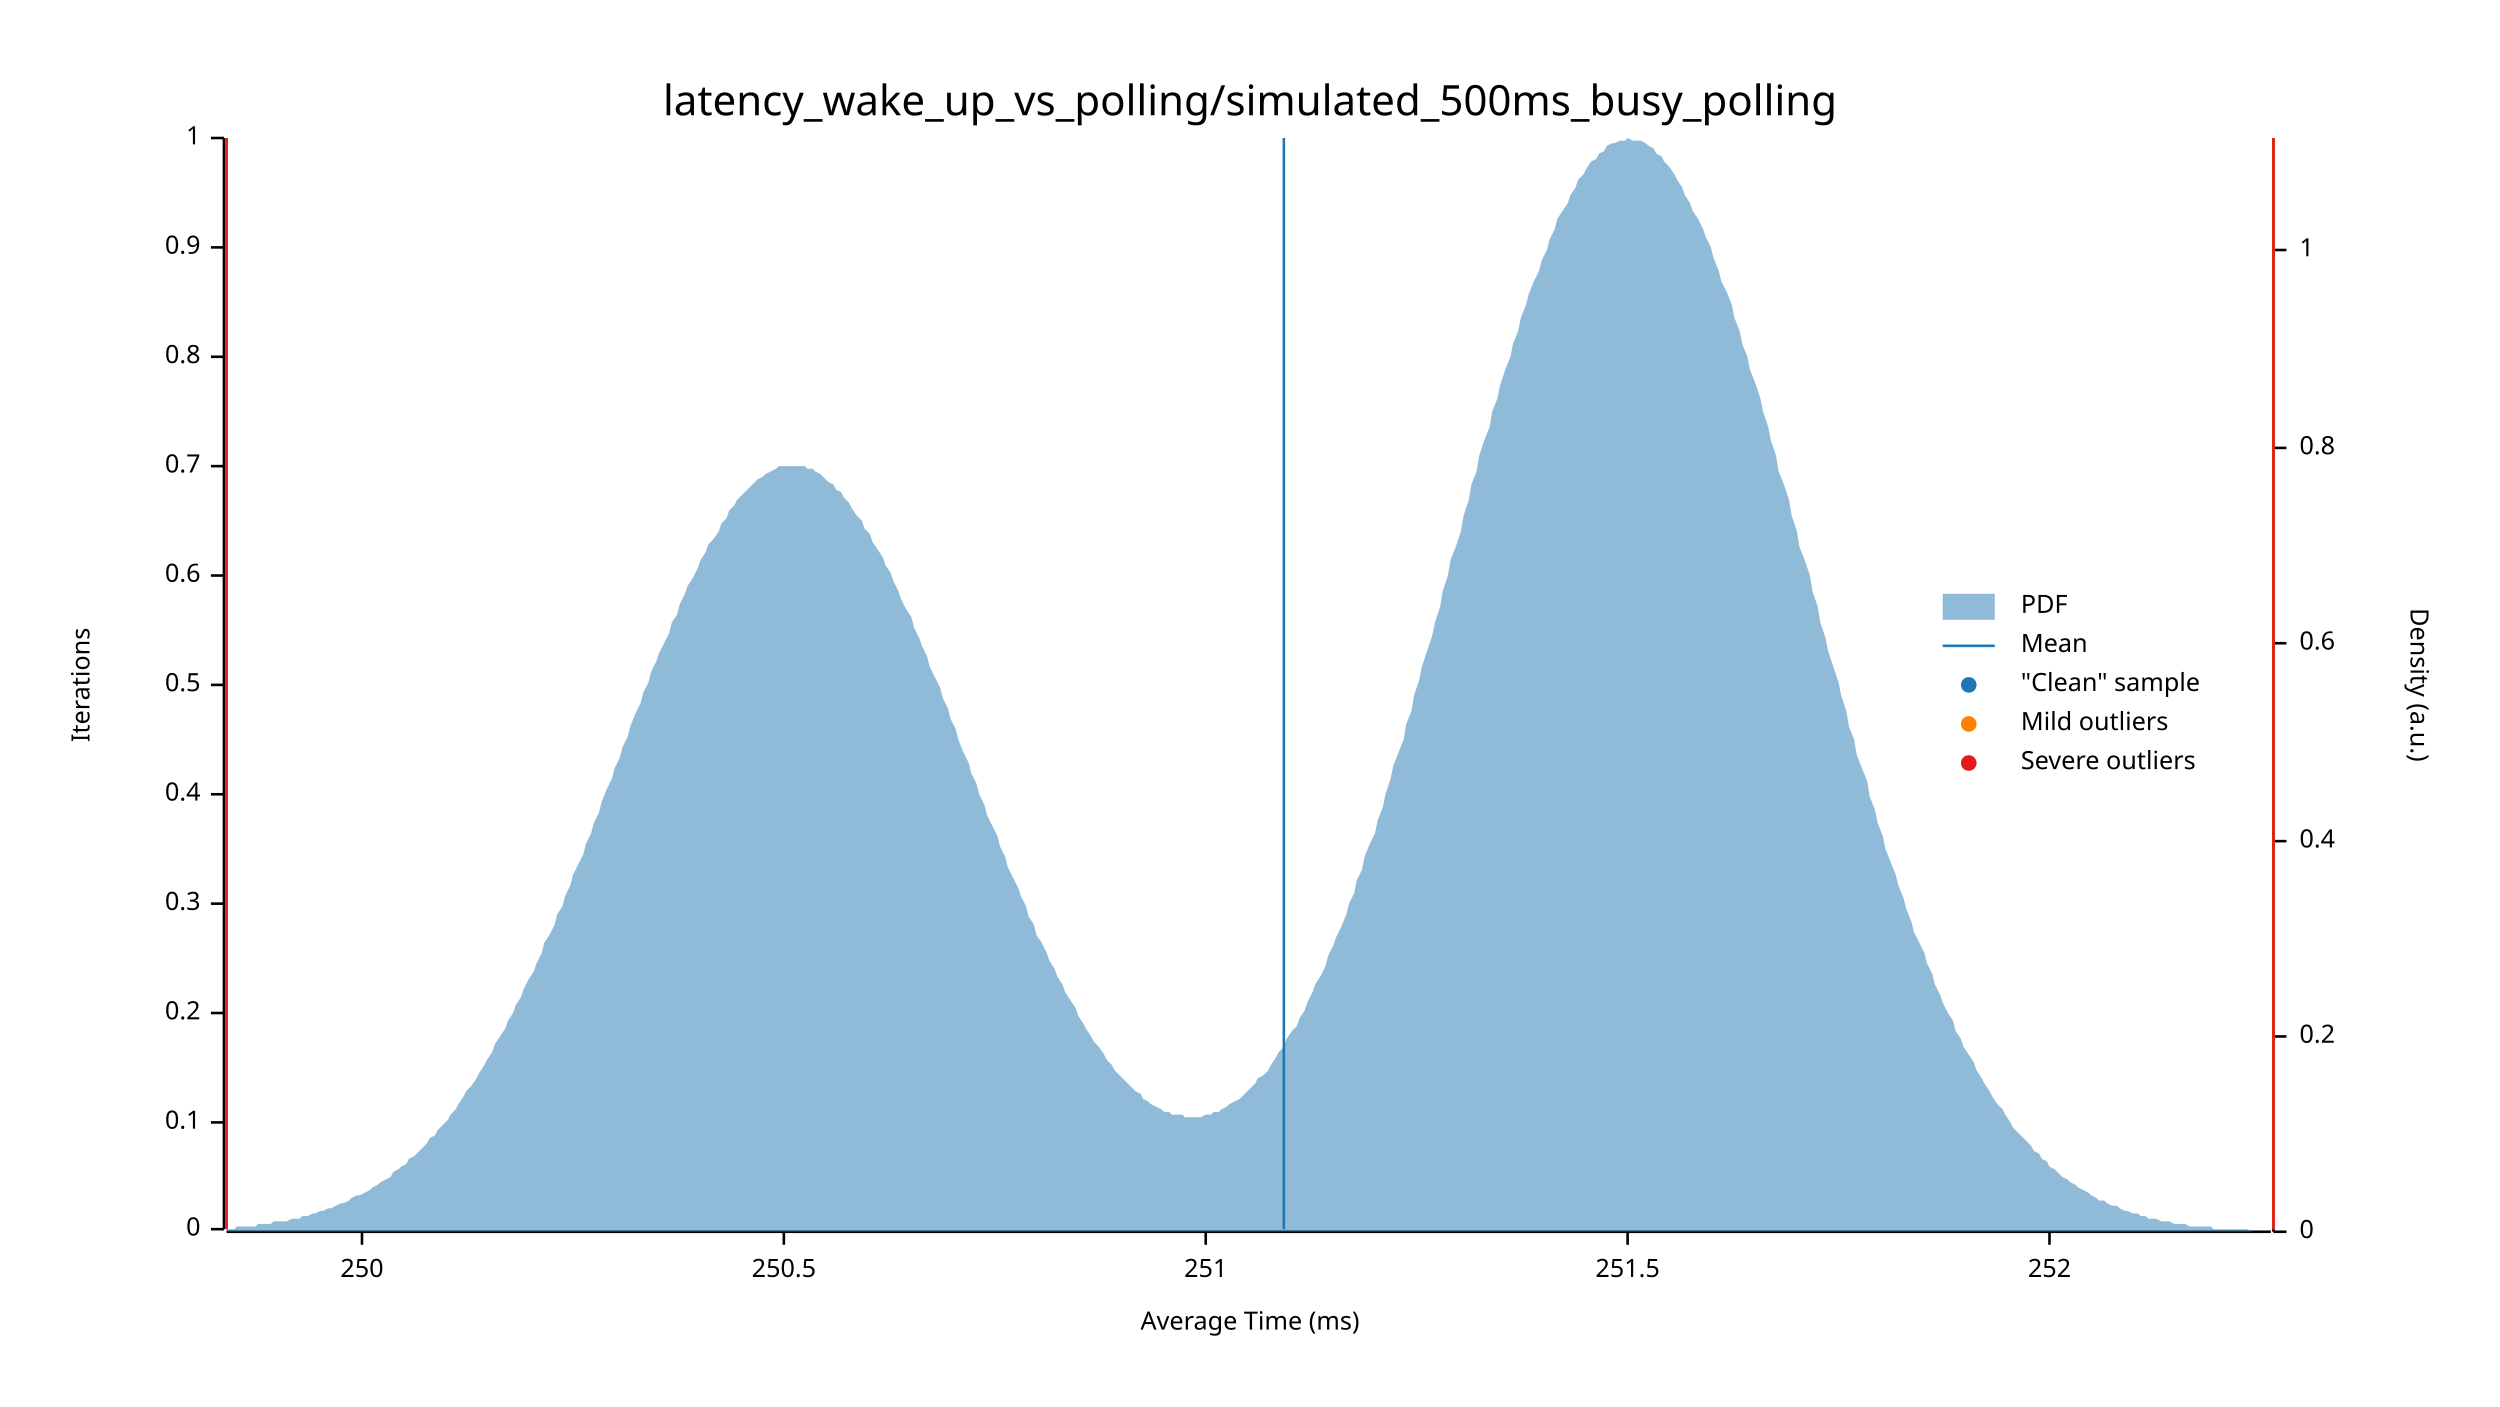
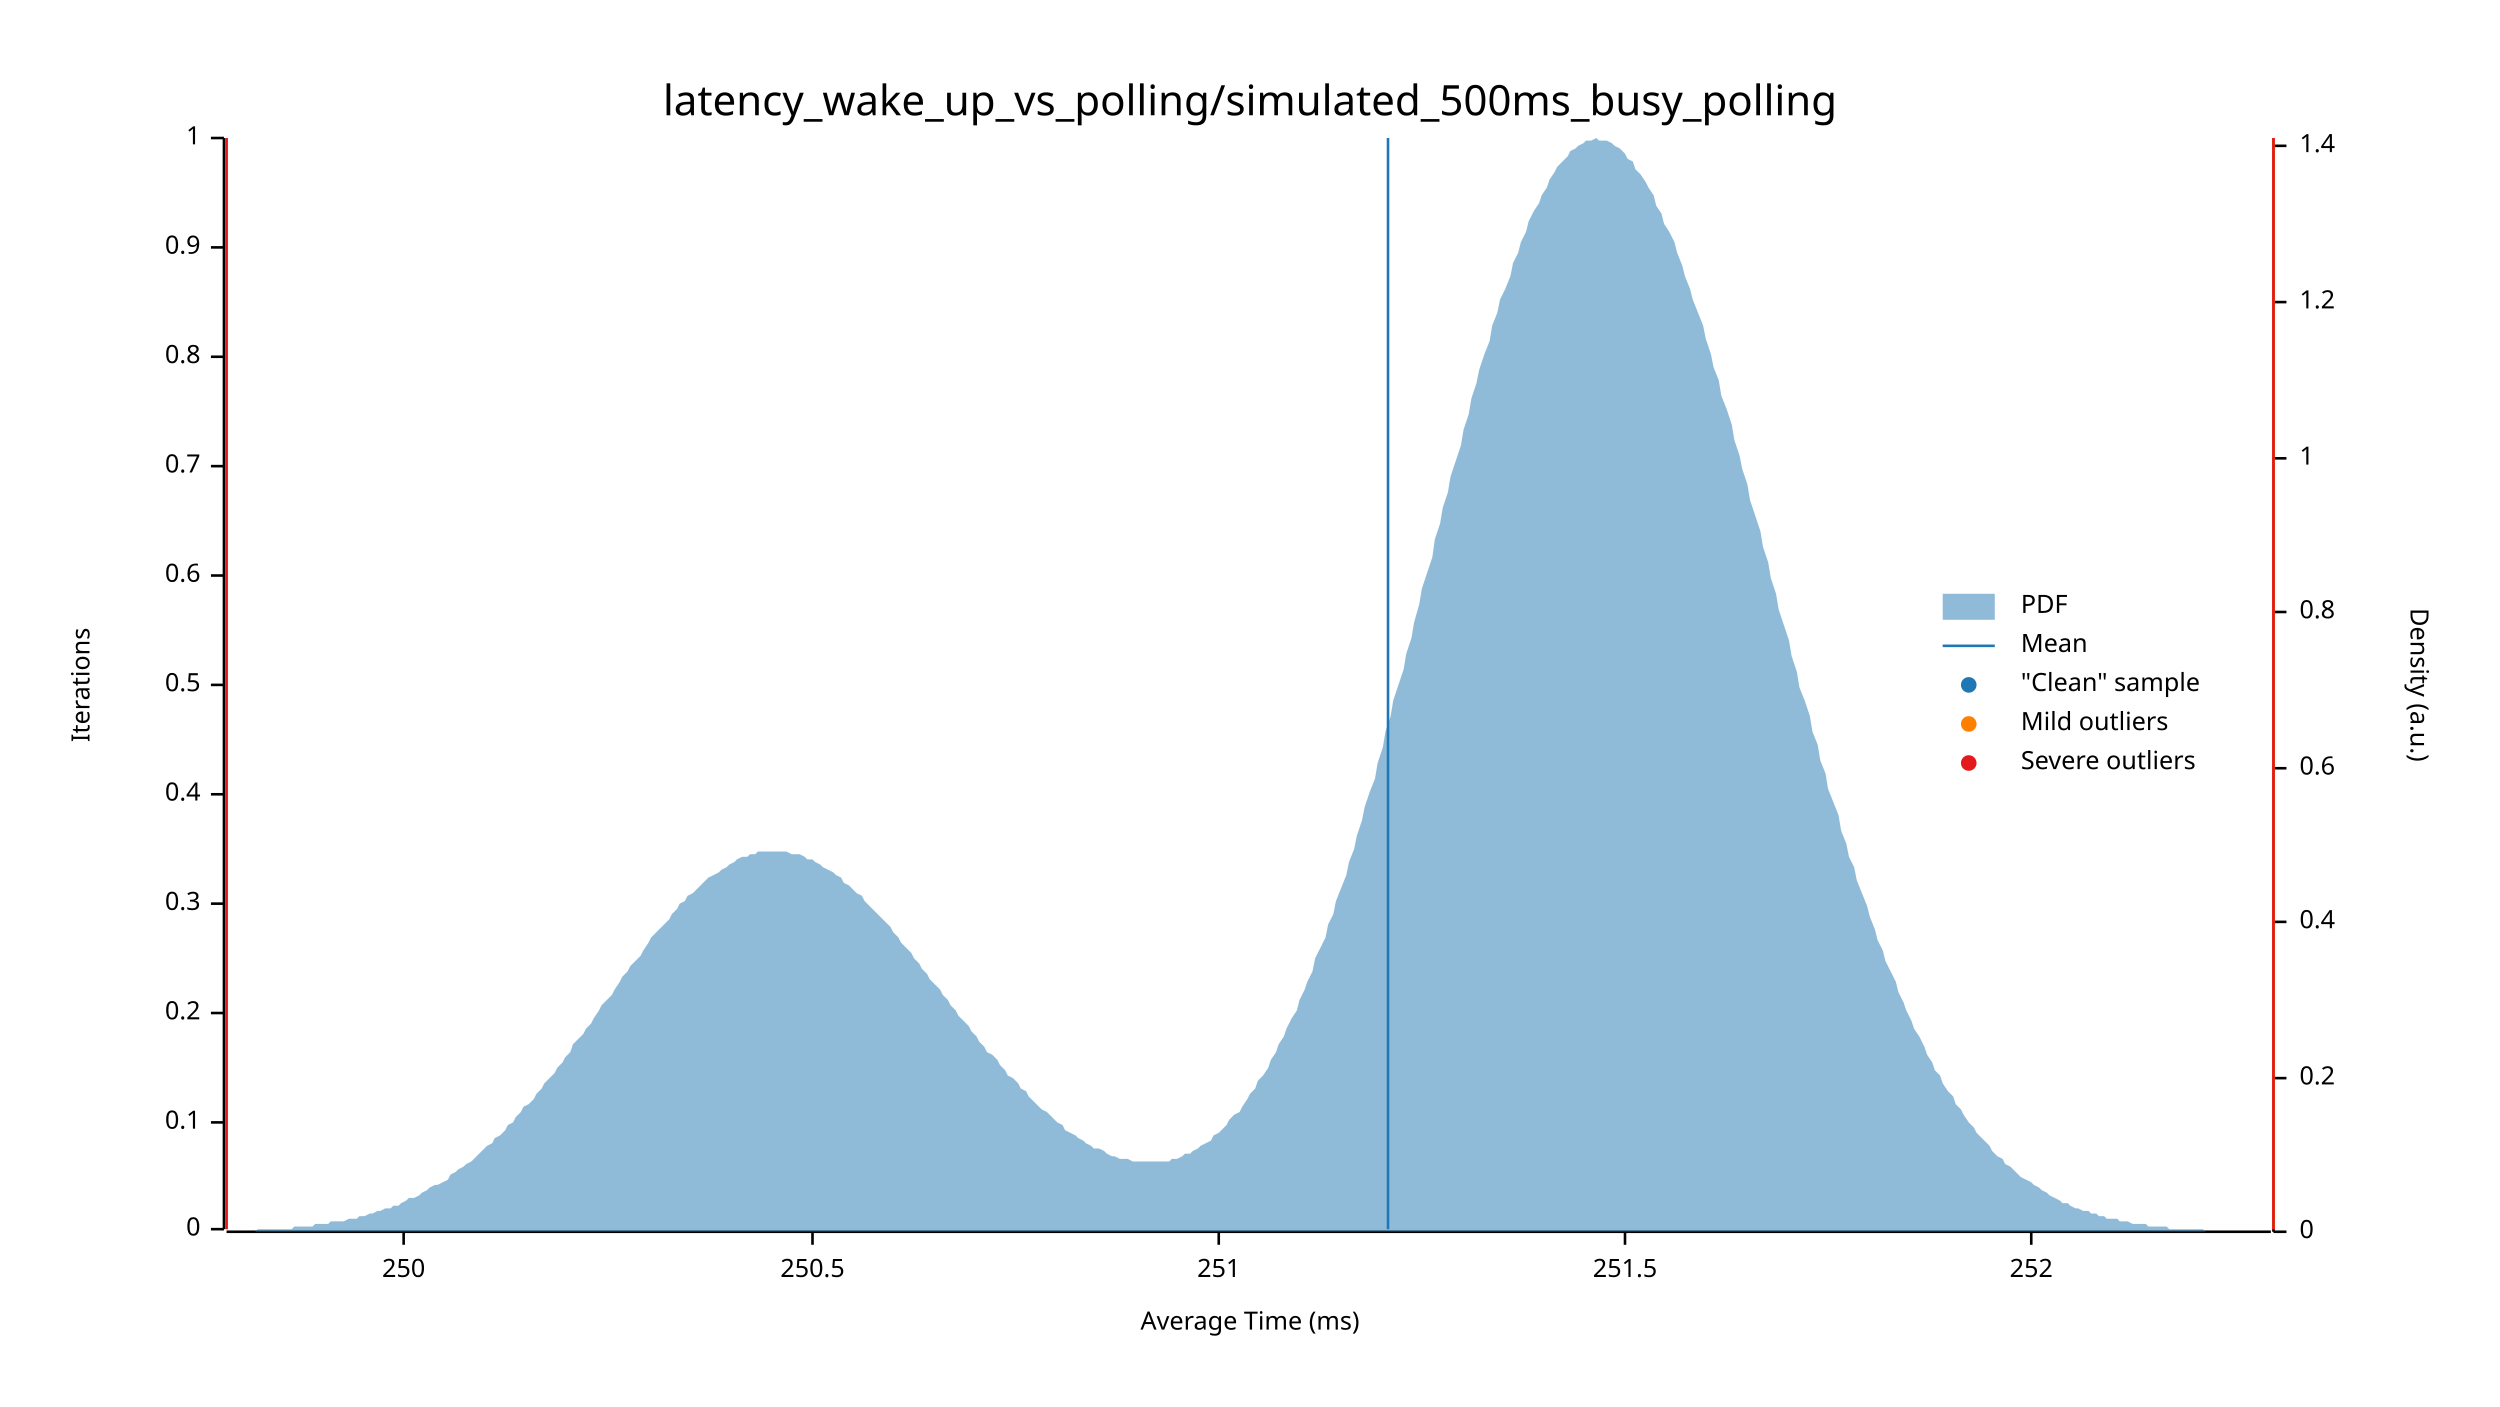
<svg xmlns="http://www.w3.org/2000/svg" width="960" height="540" viewBox="0 0 960 540">
  <text x="480" y="32" dy="0.76em" text-anchor="middle" font-family="sans-serif" font-size="16.129" opacity="1" fill="#000000">
latency_wake_up_vs_polling/simulated_500ms_busy_polling
</text>
  <text x="27" y="263" dy="0.76em" text-anchor="middle" font-family="sans-serif" font-size="9.677" opacity="1" fill="#000000" transform="rotate(270, 27, 263)">
Iterations
</text>
  <text x="480" y="513" dy="-0.5ex" text-anchor="middle" font-family="sans-serif" font-size="9.677" opacity="1" fill="#000000">
Average Time (ms)
</text>
  <polyline fill="none" opacity="1" stroke="#000000" stroke-width="1" points="86,53 86,472 " />
  <text x="77" y="472" dy="0.5ex" text-anchor="end" font-family="sans-serif" font-size="9.677" opacity="1" fill="#000000">
0
</text>
  <polyline fill="none" opacity="1" stroke="#000000" stroke-width="1" points="81,472 86,472 " />
  <text x="77" y="431" dy="0.5ex" text-anchor="end" font-family="sans-serif" font-size="9.677" opacity="1" fill="#000000">
0.1
</text>
  <polyline fill="none" opacity="1" stroke="#000000" stroke-width="1" points="81,431 86,431 " />
  <text x="77" y="389" dy="0.5ex" text-anchor="end" font-family="sans-serif" font-size="9.677" opacity="1" fill="#000000">
0.2
</text>
  <polyline fill="none" opacity="1" stroke="#000000" stroke-width="1" points="81,389 86,389 " />
  <text x="77" y="347" dy="0.5ex" text-anchor="end" font-family="sans-serif" font-size="9.677" opacity="1" fill="#000000">
0.3
</text>
  <polyline fill="none" opacity="1" stroke="#000000" stroke-width="1" points="81,347 86,347 " />
  <text x="77" y="305" dy="0.5ex" text-anchor="end" font-family="sans-serif" font-size="9.677" opacity="1" fill="#000000">
0.4
</text>
  <polyline fill="none" opacity="1" stroke="#000000" stroke-width="1" points="81,305 86,305 " />
  <text x="77" y="263" dy="0.5ex" text-anchor="end" font-family="sans-serif" font-size="9.677" opacity="1" fill="#000000">
0.5
</text>
  <polyline fill="none" opacity="1" stroke="#000000" stroke-width="1" points="81,263 86,263 " />
  <text x="77" y="221" dy="0.5ex" text-anchor="end" font-family="sans-serif" font-size="9.677" opacity="1" fill="#000000">
0.6
</text>
  <polyline fill="none" opacity="1" stroke="#000000" stroke-width="1" points="81,221 86,221 " />
  <text x="77" y="179" dy="0.5ex" text-anchor="end" font-family="sans-serif" font-size="9.677" opacity="1" fill="#000000">
0.7
</text>
  <polyline fill="none" opacity="1" stroke="#000000" stroke-width="1" points="81,179 86,179 " />
  <text x="77" y="137" dy="0.5ex" text-anchor="end" font-family="sans-serif" font-size="9.677" opacity="1" fill="#000000">
0.8
</text>
  <polyline fill="none" opacity="1" stroke="#000000" stroke-width="1" points="81,137 86,137 " />
  <text x="77" y="95" dy="0.5ex" text-anchor="end" font-family="sans-serif" font-size="9.677" opacity="1" fill="#000000">
0.9
</text>
  <polyline fill="none" opacity="1" stroke="#000000" stroke-width="1" points="81,95 86,95 " />
  <text x="77" y="53" dy="0.5ex" text-anchor="end" font-family="sans-serif" font-size="9.677" opacity="1" fill="#000000">
1
</text>
  <polyline fill="none" opacity="1" stroke="#000000" stroke-width="1" points="81,53 86,53 " />
  <polyline fill="none" opacity="1" stroke="#000000" stroke-width="1" points="87,473 872,473 " />
-   <text x="139" y="483" dy="0.76em" text-anchor="middle" font-family="sans-serif" font-size="9.677" opacity="1" fill="#000000">
+   <text x="155" y="483" dy="0.76em" text-anchor="middle" font-family="sans-serif" font-size="9.677" opacity="1" fill="#000000">
250
</text>
-   <polyline fill="none" opacity="1" stroke="#000000" stroke-width="1" points="139,473 139,478 " />
-   <text x="301" y="483" dy="0.76em" text-anchor="middle" font-family="sans-serif" font-size="9.677" opacity="1" fill="#000000">
+   <polyline fill="none" opacity="1" stroke="#000000" stroke-width="1" points="155,473 155,478 " />
+   <text x="312" y="483" dy="0.76em" text-anchor="middle" font-family="sans-serif" font-size="9.677" opacity="1" fill="#000000">
250.5
</text>
-   <polyline fill="none" opacity="1" stroke="#000000" stroke-width="1" points="301,473 301,478 " />
-   <text x="463" y="483" dy="0.76em" text-anchor="middle" font-family="sans-serif" font-size="9.677" opacity="1" fill="#000000">
+   <polyline fill="none" opacity="1" stroke="#000000" stroke-width="1" points="312,473 312,478 " />
+   <text x="468" y="483" dy="0.76em" text-anchor="middle" font-family="sans-serif" font-size="9.677" opacity="1" fill="#000000">
251
</text>
-   <polyline fill="none" opacity="1" stroke="#000000" stroke-width="1" points="463,473 463,478 " />
-   <text x="625" y="483" dy="0.76em" text-anchor="middle" font-family="sans-serif" font-size="9.677" opacity="1" fill="#000000">
+   <polyline fill="none" opacity="1" stroke="#000000" stroke-width="1" points="468,473 468,478 " />
+   <text x="624" y="483" dy="0.76em" text-anchor="middle" font-family="sans-serif" font-size="9.677" opacity="1" fill="#000000">
251.5
</text>
-   <polyline fill="none" opacity="1" stroke="#000000" stroke-width="1" points="625,473 625,478 " />
-   <text x="787" y="483" dy="0.76em" text-anchor="middle" font-family="sans-serif" font-size="9.677" opacity="1" fill="#000000">
+   <polyline fill="none" opacity="1" stroke="#000000" stroke-width="1" points="624,473 624,478 " />
+   <text x="780" y="483" dy="0.76em" text-anchor="middle" font-family="sans-serif" font-size="9.677" opacity="1" fill="#000000">
252
</text>
-   <polyline fill="none" opacity="1" stroke="#000000" stroke-width="1" points="787,473 787,478 " />
+   <polyline fill="none" opacity="1" stroke="#000000" stroke-width="1" points="780,473 780,478 " />
  <text x="933" y="263" dy="0.76em" text-anchor="middle" font-family="sans-serif" font-size="9.677" opacity="1" fill="#000000" transform="rotate(90, 933, 263)">
Density (a.u.)
</text>
  <polyline fill="none" opacity="1" stroke="#000000" stroke-width="1" points="873,53 873,473 " />
  <text x="883" y="473" dy="0.5ex" text-anchor="start" font-family="sans-serif" font-size="9.677" opacity="1" fill="#000000">
0
</text>
  <polyline fill="none" opacity="1" stroke="#000000" stroke-width="1" points="873,473 878,473 " />
-   <text x="883" y="398" dy="0.5ex" text-anchor="start" font-family="sans-serif" font-size="9.677" opacity="1" fill="#000000">
+   <text x="883" y="414" dy="0.5ex" text-anchor="start" font-family="sans-serif" font-size="9.677" opacity="1" fill="#000000">
0.2
</text>
-   <polyline fill="none" opacity="1" stroke="#000000" stroke-width="1" points="873,398 878,398 " />
-   <text x="883" y="323" dy="0.5ex" text-anchor="start" font-family="sans-serif" font-size="9.677" opacity="1" fill="#000000">
+   <polyline fill="none" opacity="1" stroke="#000000" stroke-width="1" points="873,414 878,414 " />
+   <text x="883" y="354" dy="0.5ex" text-anchor="start" font-family="sans-serif" font-size="9.677" opacity="1" fill="#000000">
0.4
</text>
-   <polyline fill="none" opacity="1" stroke="#000000" stroke-width="1" points="873,323 878,323 " />
-   <text x="883" y="247" dy="0.5ex" text-anchor="start" font-family="sans-serif" font-size="9.677" opacity="1" fill="#000000">
+   <polyline fill="none" opacity="1" stroke="#000000" stroke-width="1" points="873,354 878,354 " />
+   <text x="883" y="295" dy="0.5ex" text-anchor="start" font-family="sans-serif" font-size="9.677" opacity="1" fill="#000000">
0.6
</text>
-   <polyline fill="none" opacity="1" stroke="#000000" stroke-width="1" points="873,247 878,247 " />
-   <text x="883" y="172" dy="0.5ex" text-anchor="start" font-family="sans-serif" font-size="9.677" opacity="1" fill="#000000">
+   <polyline fill="none" opacity="1" stroke="#000000" stroke-width="1" points="873,295 878,295 " />
+   <text x="883" y="235" dy="0.5ex" text-anchor="start" font-family="sans-serif" font-size="9.677" opacity="1" fill="#000000">
0.8
</text>
-   <polyline fill="none" opacity="1" stroke="#000000" stroke-width="1" points="873,172 878,172 " />
-   <text x="883" y="96" dy="0.5ex" text-anchor="start" font-family="sans-serif" font-size="9.677" opacity="1" fill="#000000">
+   <polyline fill="none" opacity="1" stroke="#000000" stroke-width="1" points="873,235 878,235 " />
+   <text x="883" y="176" dy="0.5ex" text-anchor="start" font-family="sans-serif" font-size="9.677" opacity="1" fill="#000000">
1
</text>
-   <polyline fill="none" opacity="1" stroke="#000000" stroke-width="1" points="873,96 878,96 " />
-   <polygon opacity="0.5" fill="#1F78B4" points="87,472 88,472 90,472 91,471 93,471 94,471 96,471 98,471 99,470 101,470 102,470 104,470 105,469 107,469 109,469 110,469 112,468 113,468 115,468 116,467 118,467 120,466 121,466 123,465 124,465 126,464 127,464 129,463 131,462 132,462 134,461 135,460 137,459 138,459 140,458 142,457 143,456 145,455 146,454 148,453 150,452 151,450 153,449 154,448 156,447 157,445 159,444 161,442 162,441 164,439 165,437 167,436 168,434 170,432 172,430 173,428 175,426 176,424 178,421 179,419 181,417 183,414 184,412 186,409 187,407 189,404 190,401 192,398 194,395 195,392 197,389 198,386 200,383 201,380 203,376 205,373 206,370 208,366 209,362 211,359 213,355 214,351 216,348 217,344 219,340 220,336 222,332 224,328 225,324 227,320 228,316 230,312 231,308 233,303 235,299 236,295 238,291 239,287 241,283 242,279 244,274 246,270 247,266 249,262 250,258 252,254 253,251 255,247 257,243 258,239 260,236 261,232 263,228 264,225 266,222 268,218 269,215 271,212 272,209 274,207 276,204 277,201 279,199 280,196 282,194 283,192 285,190 287,188 288,187 290,185 291,184 293,183 294,182 296,181 298,180 299,179 301,179 302,179 304,179 305,179 307,179 309,179 310,180 312,180 313,181 315,182 316,183 318,185 320,186 321,188 323,189 324,191 326,193 327,195 329,198 331,200 332,203 334,205 335,208 337,211 339,214 340,217 342,220 343,223 345,227 346,230 348,234 350,237 351,241 353,245 354,248 356,252 357,256 359,260 361,264 362,268 364,272 365,276 367,280 368,284 370,289 372,293 373,297 375,301 376,305 378,309 379,313 381,317 383,321 384,325 386,329 387,333 389,337 391,341 392,344 394,348 395,352 397,355 398,359 400,362 402,366 403,369 405,372 406,375 408,378 409,381 411,384 413,387 414,390 416,393 417,395 419,398 420,400 422,402 424,405 425,407 427,409 428,411 430,413 431,414 433,416 435,418 436,419 438,420 439,422 441,423 442,424 444,425 446,426 447,427 449,427 450,428 452,428 454,428 455,429 457,429 458,429 460,429 461,429 463,428 465,428 466,427 468,427 469,426 471,425 472,424 474,423 476,422 477,421 479,419 480,418 482,416 483,414 485,413 487,411 488,409 490,406 491,404 493,402 494,399 496,396 498,394 499,391 501,388 502,385 504,381 505,378 507,375 509,371 510,367 512,363 513,360 515,356 517,351 518,347 520,343 521,338 523,334 524,329 526,324 528,320 529,315 531,310 532,305 534,299 535,294 537,289 539,284 540,278 542,273 543,267 545,261 546,256 548,250 550,244 551,239 553,233 554,227 556,221 557,215 559,210 561,204 562,198 564,192 565,186 567,181 568,175 570,169 572,164 573,158 575,153 576,148 578,142 580,137 581,132 583,127 584,122 586,117 587,113 589,108 591,104 592,100 594,96 595,92 597,88 598,84 600,81 602,78 603,75 605,72 606,69 608,67 609,65 611,62 613,61 614,59 616,58 617,56 619,55 620,55 622,54 624,54 625,53 627,54 628,54 630,54 632,55 633,56 635,57 636,59 638,60 639,62 641,64 643,67 644,69 646,72 647,75 649,78 650,81 652,84 654,88 655,91 657,95 658,99 660,104 661,108 663,112 665,117 666,122 668,127 669,132 671,137 672,142 674,147 676,153 677,158 679,164 680,169 682,175 683,181 685,186 687,192 688,198 690,204 691,210 693,215 695,221 696,227 698,233 699,239 701,245 702,250 704,256 706,262 707,267 709,273 710,279 712,284 713,290 715,295 717,300 718,306 720,311 721,316 723,321 724,326 726,331 728,336 729,340 731,345 732,349 734,354 735,358 737,362 739,366 740,370 742,374 743,378 745,382 746,385 748,389 750,392 751,396 753,399 754,402 756,405 758,408 759,411 761,414 762,416 764,419 765,421 767,424 769,426 770,428 772,431 773,433 775,435 776,436 778,438 780,440 781,442 783,443 784,445 786,446 787,448 789,449 791,451 792,452 794,453 795,454 797,455 798,456 800,457 802,458 803,459 805,460 806,461 808,461 809,462 811,463 813,463 814,464 816,465 817,465 819,466 821,466 822,467 824,467 825,468 827,468 828,468 830,469 832,469 833,469 835,470 836,470 838,470 839,470 841,471 843,471 844,471 846,471 847,471 849,471 850,472 852,472 854,472 855,472 857,472 858,472 860,472 861,472 863,472 865,473 866,473 868,473 869,473 871,473 873,473 873,473 87,473 " />
-   <polyline fill="none" opacity="1" stroke="#1F78B4" stroke-width="1" points="493,472 493,53 " />
+   <polyline fill="none" opacity="1" stroke="#000000" stroke-width="1" points="873,176 878,176 " />
+   <text x="883" y="116" dy="0.5ex" text-anchor="start" font-family="sans-serif" font-size="9.677" opacity="1" fill="#000000">
+ 1.2
+ </text>
+   <polyline fill="none" opacity="1" stroke="#000000" stroke-width="1" points="873,116 878,116 " />
+   <text x="883" y="56" dy="0.5ex" text-anchor="start" font-family="sans-serif" font-size="9.677" opacity="1" fill="#000000">
+ 1.4
+ </text>
+   <polyline fill="none" opacity="1" stroke="#000000" stroke-width="1" points="873,56 878,56 " />
+   <polygon opacity="0.5" fill="#1F78B4" points="87,473 88,473 90,473 91,473 93,473 94,473 96,473 98,473 99,472 101,472 102,472 104,472 105,472 107,472 109,472 110,472 112,472 113,471 115,471 116,471 118,471 120,471 121,470 123,470 124,470 126,470 127,469 129,469 131,469 132,469 134,468 135,468 137,468 138,467 140,467 142,466 143,466 145,465 146,465 148,464 150,464 151,463 153,463 154,462 156,461 157,460 159,460 161,459 162,458 164,457 165,456 167,455 168,455 170,454 172,453 173,451 175,450 176,449 178,448 179,447 181,446 183,444 184,443 186,441 187,440 189,439 190,437 192,436 194,434 195,432 197,431 198,429 200,427 201,425 203,424 205,422 206,420 208,418 209,416 211,414 213,412 214,410 216,408 217,406 219,404 220,401 222,399 224,397 225,395 227,393 228,391 230,388 231,386 233,384 235,382 236,380 238,377 239,375 241,373 242,371 244,369 246,367 247,365 249,362 250,360 252,358 253,357 255,355 257,353 258,351 260,349 261,347 263,346 264,344 266,343 268,341 269,340 271,338 272,337 274,336 276,335 277,334 279,333 280,332 282,331 283,330 285,329 287,329 288,328 290,328 291,327 293,327 294,327 296,327 298,327 299,327 301,327 302,327 304,328 305,328 307,328 309,329 310,330 312,330 313,331 315,332 316,333 318,334 320,335 321,336 323,337 324,339 326,340 327,341 329,343 331,344 332,346 334,348 335,349 337,351 339,353 340,354 342,356 343,358 345,360 346,362 348,364 350,366 351,368 353,370 354,372 356,374 357,376 359,378 361,380 362,382 364,384 365,386 367,388 368,390 370,392 372,394 373,396 375,398 376,400 378,402 379,404 381,405 383,407 384,409 386,411 387,413 389,414 391,416 392,418 394,419 395,421 397,423 398,424 400,426 402,427 403,428 405,430 406,431 408,432 409,434 411,435 413,436 414,437 416,438 417,439 419,440 420,441 422,441 424,442 425,443 427,444 428,444 430,445 431,445 433,445 435,446 436,446 438,446 439,446 441,446 442,446 444,446 446,446 447,446 449,446 450,445 452,445 454,444 455,443 457,443 458,442 460,441 461,440 463,439 465,438 466,436 468,435 469,434 471,432 472,430 474,428 476,427 477,425 479,422 480,420 482,418 483,415 485,413 487,410 488,407 490,404 491,401 493,398 494,395 496,391 498,388 499,384 501,380 502,377 504,373 505,368 507,364 509,360 510,355 512,351 513,346 515,341 517,336 518,331 520,326 521,321 523,315 524,310 526,304 528,299 529,293 531,287 532,281 534,275 535,269 537,263 539,257 540,251 542,245 543,239 545,232 546,226 548,220 550,214 551,207 553,201 554,195 556,189 557,183 559,177 561,171 562,165 564,159 565,153 567,147 568,142 570,136 572,131 573,125 575,120 576,115 578,111 580,106 581,101 583,97 584,93 586,89 587,85 589,81 591,78 592,75 594,72 595,69 597,66 598,64 600,62 602,60 603,58 605,57 606,56 608,55 609,54 611,54 613,53 614,54 616,54 617,54 619,55 620,56 622,57 624,59 625,61 627,62 628,65 630,67 632,70 633,72 635,75 636,79 638,82 639,86 641,89 643,93 644,97 646,102 647,106 649,111 650,115 652,120 654,125 655,130 657,136 658,141 660,146 661,152 663,157 665,163 666,169 668,175 669,180 671,186 672,192 674,198 676,204 677,210 679,216 680,222 682,228 683,234 685,240 687,246 688,252 690,258 691,264 693,269 695,275 696,281 698,286 699,292 701,297 702,303 704,308 706,313 707,319 709,324 710,329 712,333 713,338 715,343 717,348 718,352 720,357 721,361 723,365 724,369 726,373 728,377 729,381 731,385 732,388 734,392 735,395 737,398 739,402 740,405 742,408 743,411 745,413 746,416 748,419 750,421 751,424 753,426 754,428 756,431 758,433 759,435 761,437 762,438 764,440 765,442 767,444 769,445 770,447 772,448 773,449 775,451 776,452 778,453 780,454 781,455 783,456 784,457 786,458 787,459 789,460 791,461 792,462 794,462 795,463 797,464 798,464 800,465 802,465 803,466 805,466 806,467 808,467 809,468 811,468 813,468 814,469 816,469 817,469 819,470 821,470 822,470 824,470 825,471 827,471 828,471 830,471 832,471 833,472 835,472 836,472 838,472 839,472 841,472 843,472 844,472 846,472 847,473 849,473 850,473 852,473 854,473 855,473 857,473 858,473 860,473 861,473 863,473 865,473 866,473 868,473 869,473 871,473 873,473 873,473 87,473 " />
+   <polyline fill="none" opacity="1" stroke="#1F78B4" stroke-width="1" points="533,472 533,53 " />
  <polyline fill="none" opacity="1" stroke="#FF7F00" stroke-width="1" points="87,472 87,53 " />
  <polyline fill="none" opacity="1" stroke="#FF7F00" stroke-width="1" points="873,472 873,53 " />
  <polyline fill="none" opacity="1" stroke="#E31A1C" stroke-width="1" points="87,472 87,53 " />
  <polyline fill="none" opacity="1" stroke="#E31A1C" stroke-width="1" points="873,472 873,53 " />
  <text x="776" y="228" dy="0.76em" text-anchor="start" font-family="sans-serif" font-size="9.677" opacity="1" fill="#000000">
PDF
</text>
  <text x="776" y="243" dy="0.76em" text-anchor="start" font-family="sans-serif" font-size="9.677" opacity="1" fill="#000000">
Mean
</text>
  <text x="776" y="258" dy="0.76em" text-anchor="start" font-family="sans-serif" font-size="9.677" opacity="1" fill="#000000">
"Clean" sample
</text>
  <text x="776" y="273" dy="0.76em" text-anchor="start" font-family="sans-serif" font-size="9.677" opacity="1" fill="#000000">
Mild outliers
</text>
  <text x="776" y="288" dy="0.76em" text-anchor="start" font-family="sans-serif" font-size="9.677" opacity="1" fill="#000000">
Severe outliers
</text>
  <rect x="746" y="228" width="20" height="10" opacity="0.5" fill="#1F78B4" stroke="none" />
  <polyline fill="none" opacity="1" stroke="#1F78B4" stroke-width="1" points="746,248 766,248 " />
  <circle cx="756" cy="263" r="3" opacity="1" fill="#1F78B4" stroke="none" stroke-width="1" />
  <circle cx="756" cy="278" r="3" opacity="1" fill="#FF7F00" stroke="none" stroke-width="1" />
  <circle cx="756" cy="293" r="3" opacity="1" fill="#E31A1C" stroke="none" stroke-width="1" />
</svg>
